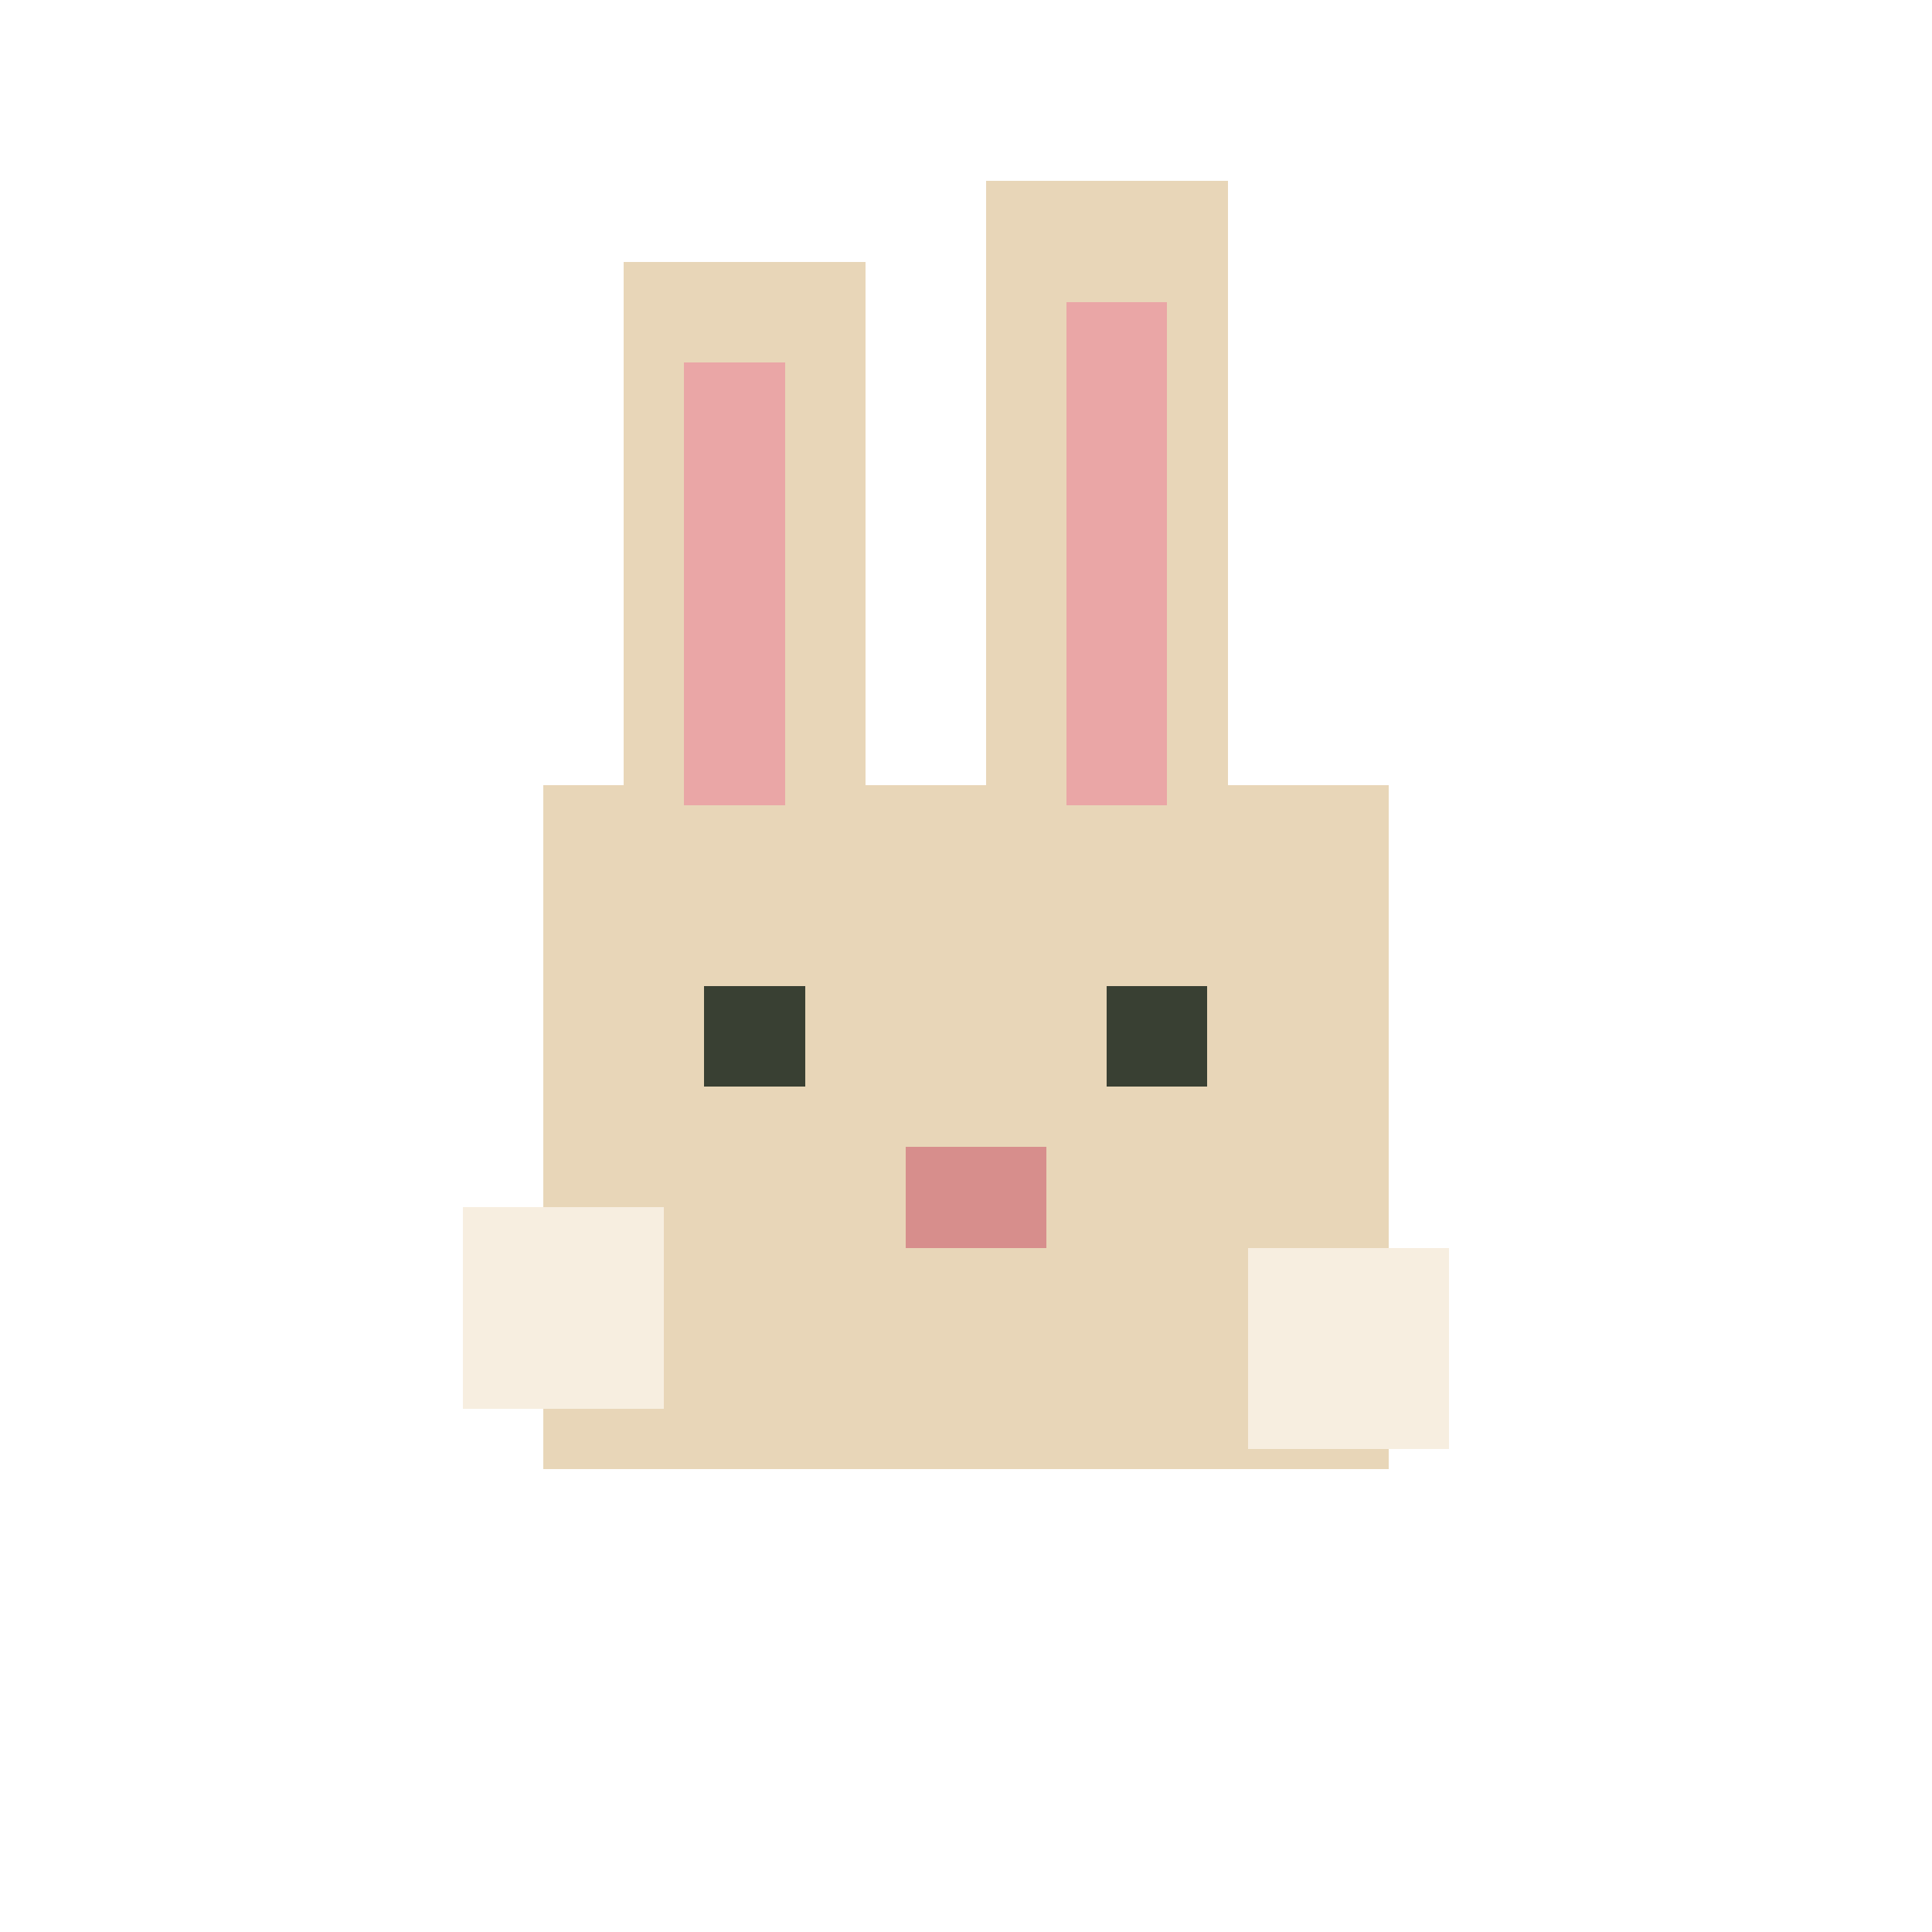
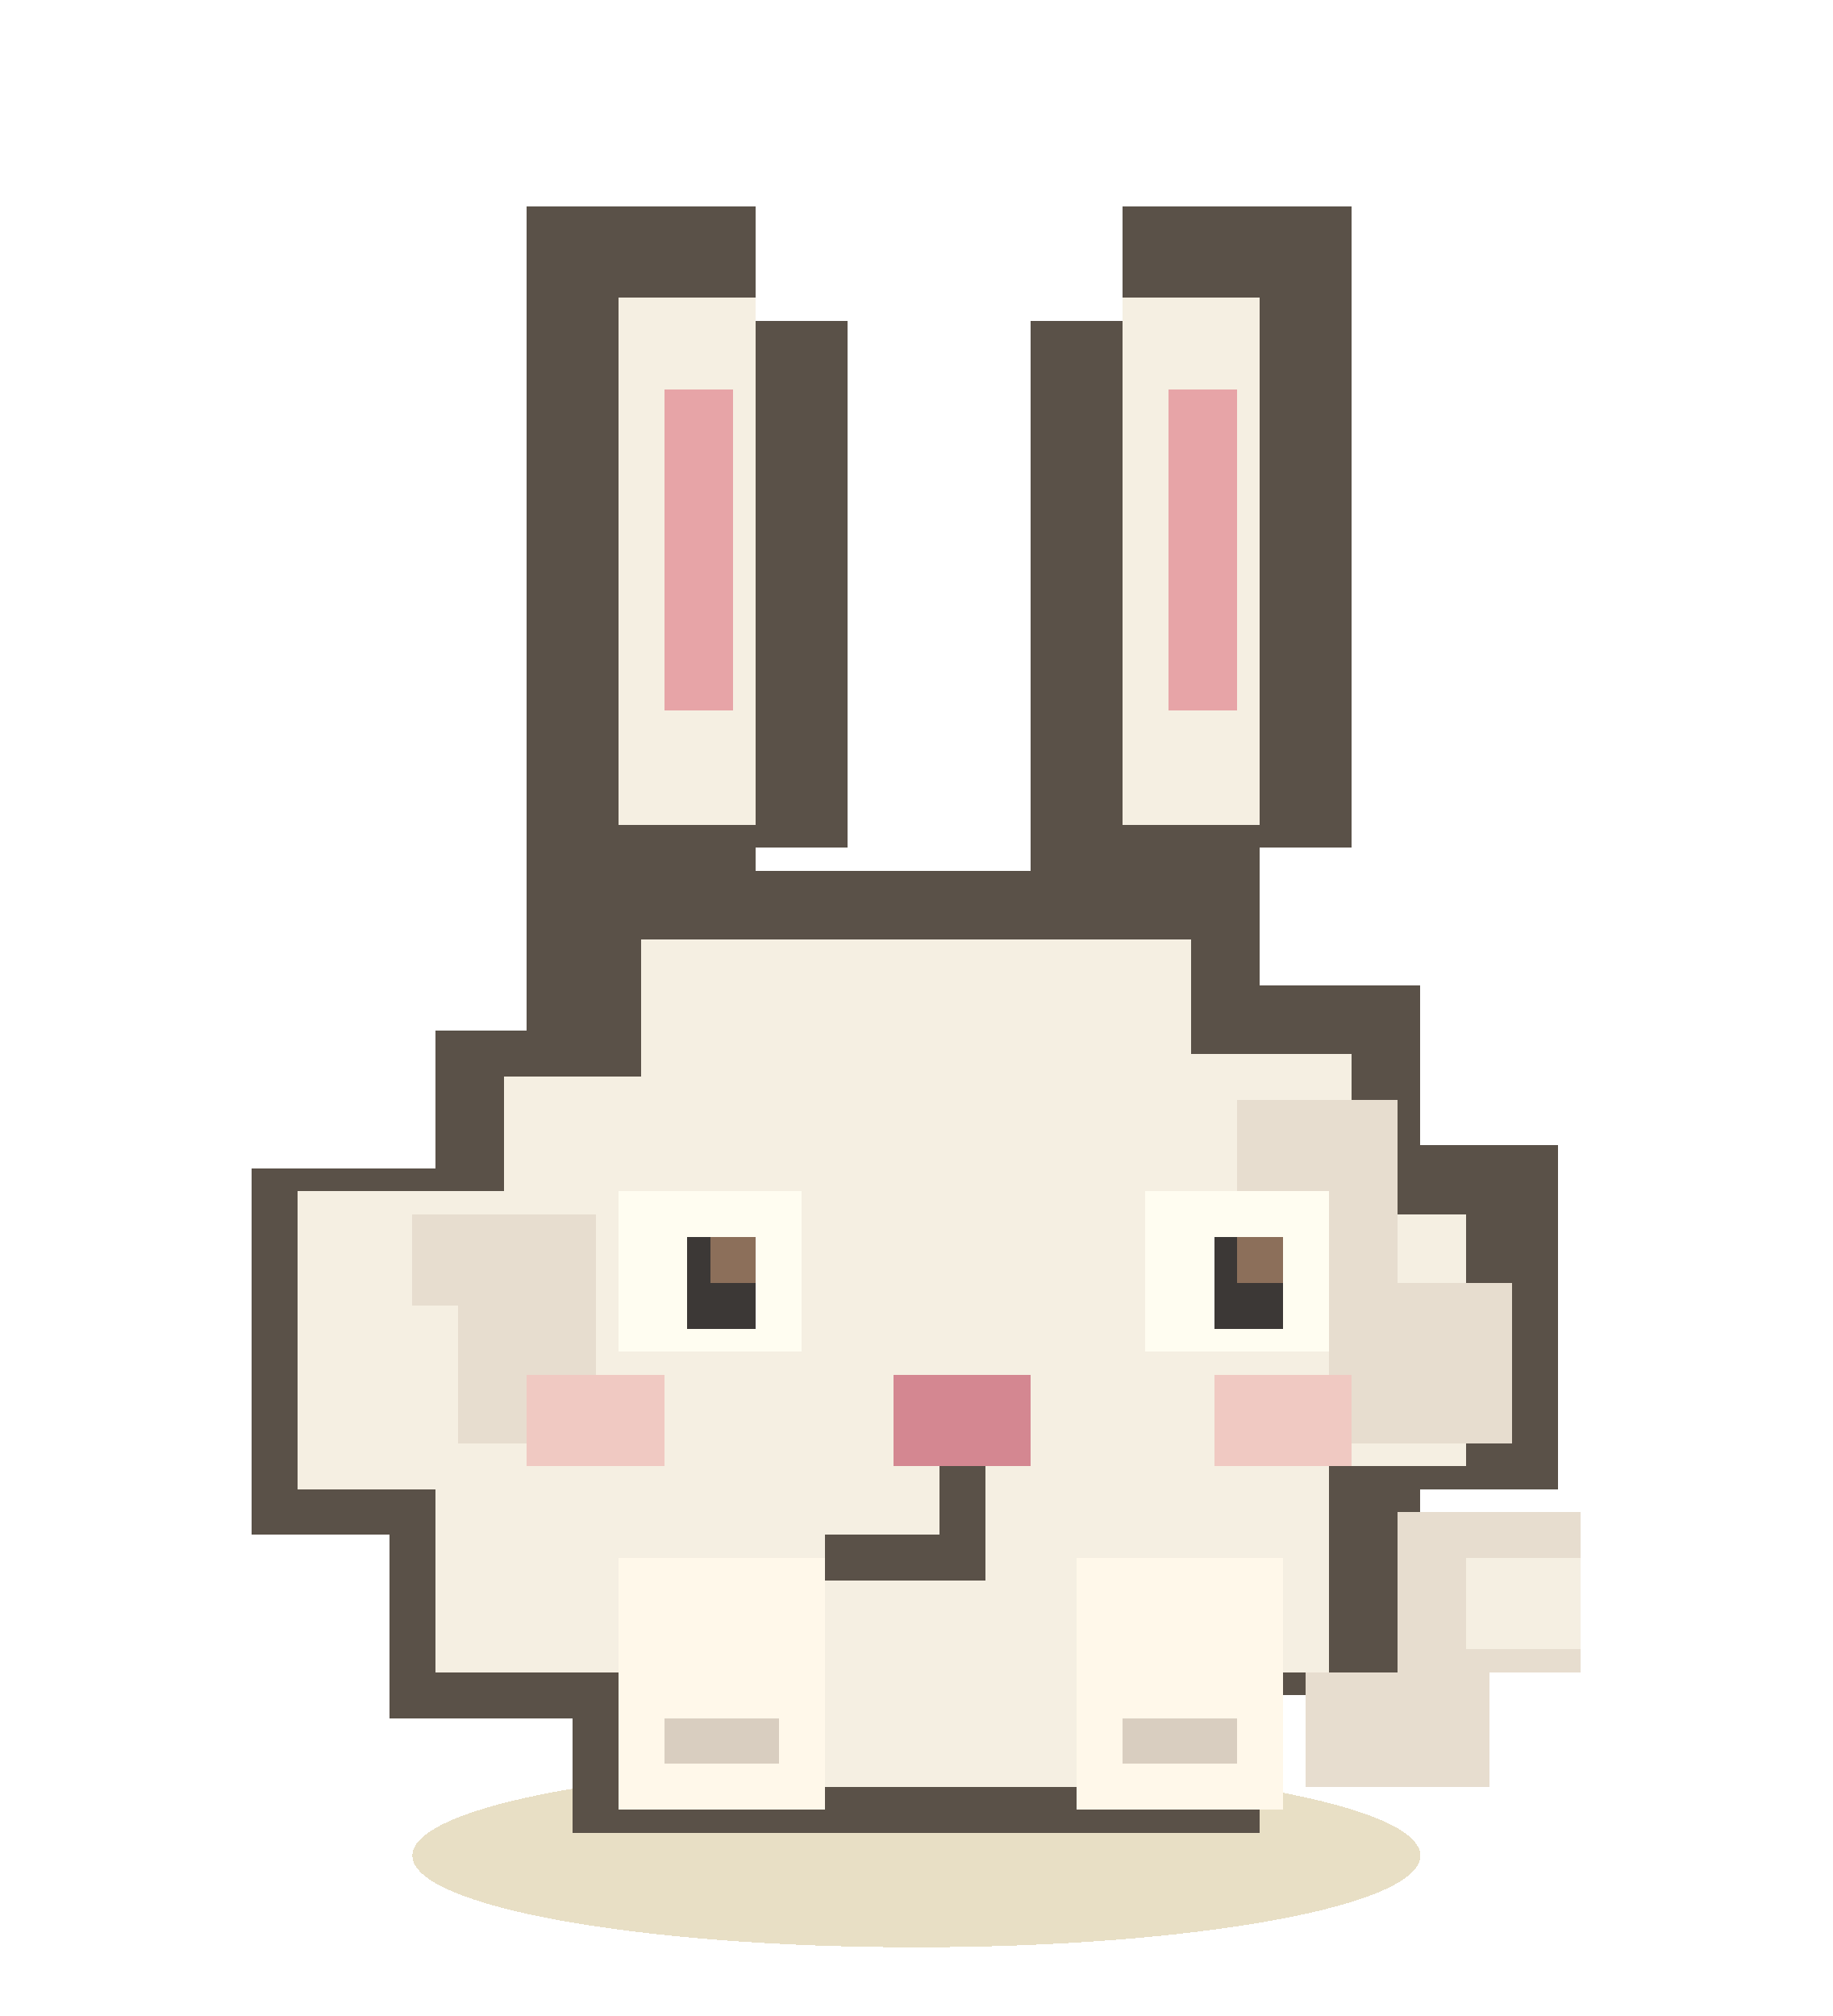
- <svg xmlns="http://www.w3.org/2000/svg" viewBox="0 0 96 96" shape-rendering="crispEdges">
-   <rect x="27" y="39" width="42" height="34" fill="#e8d6b8" />
-   <rect x="31" y="13" width="12" height="33" fill="#e8d6b8" />
-   <rect x="49" y="9" width="12" height="37" fill="#e8d6b8" />
-   <rect x="34" y="18" width="5" height="22" fill="#eaa6a6" />
-   <rect x="53" y="15" width="5" height="25" fill="#eaa6a6" />
-   <rect x="35" y="49" width="5" height="5" fill="#394033" />
-   <rect x="55" y="49" width="5" height="5" fill="#394033" />
-   <rect x="45" y="57" width="7" height="5" fill="#d78e8c" />
-   <rect x="23" y="60" width="10" height="10" fill="#f7eee0" />
-   <rect x="62" y="62" width="10" height="10" fill="#f7eee0" />
+ <svg xmlns="http://www.w3.org/2000/svg" viewBox="0 0 80 88" shape-rendering="crispEdges" role="img" aria-label="Cream garden rabbit">
+   <ellipse cx="40" cy="81" rx="22" ry="4" fill="#d8c99e" opacity=".6" />
+   <path d="M23 37V9h10v5h4v23h-4v8H23zM45 37V14h4V9h10v28h-4v8H45z" fill="#5a5148" />
+   <path d="M27 35V13h6v23h-6zM49 35V13h6v23h-6z" fill="#f5efe2" />
+   <path d="M29 31V17h3v14zM51 31V17h3v14z" fill="#e7a4a7" />
+   <path d="M19 45h6v-7h30v5h7v7h6v15h-6v9H55v6H25v-5h-8v-8h-6V51h8z" fill="#5a5148" />
+   <path d="M22 47h6v-6h24v5h7v7h5v11h-6v9H53v5H27v-5h-8v-8h-6V52h9z" fill="#f5efe2" />
+   <path d="M18 53h8v10h-6v-6h-2zM54 48h7v8h5v7h-8v-6h-4z" fill="#e7ddcf" />
+   <path d="M27 52h8v7h-8zM50 52h8v7h-8z" fill="#fffdf1" />
+   <path d="M30 54h3v4h-3zM53 54h3v4h-3z" fill="#3c3836" />
+   <path d="M31 54h2v2h-2zM54 54h2v2h-2z" fill="#8c6f5a" />
+   <path d="M39 60h6v4h-6z" fill="#d48791" />
+   <path d="M41 64h2v5h-2zM36 67h7v2h-7z" fill="#5a5148" />
+   <path d="M23 60h6v4h-6zM53 60h6v4h-6z" fill="#f0c9c2" />
+   <path d="M27 68h9v11h-9zM47 68h9v11h-9z" fill="#fff8ea" />
+   <path d="M29 75h5v2h-5zM49 75h5v2h-5z" fill="#d9cec0" />
+   <path d="M61 66h8v7h-4v5h-8v-5h4z" fill="#e7ddcf" />
+   <path d="M64 68h5v4h-5z" fill="#f5efe2" />
</svg>
